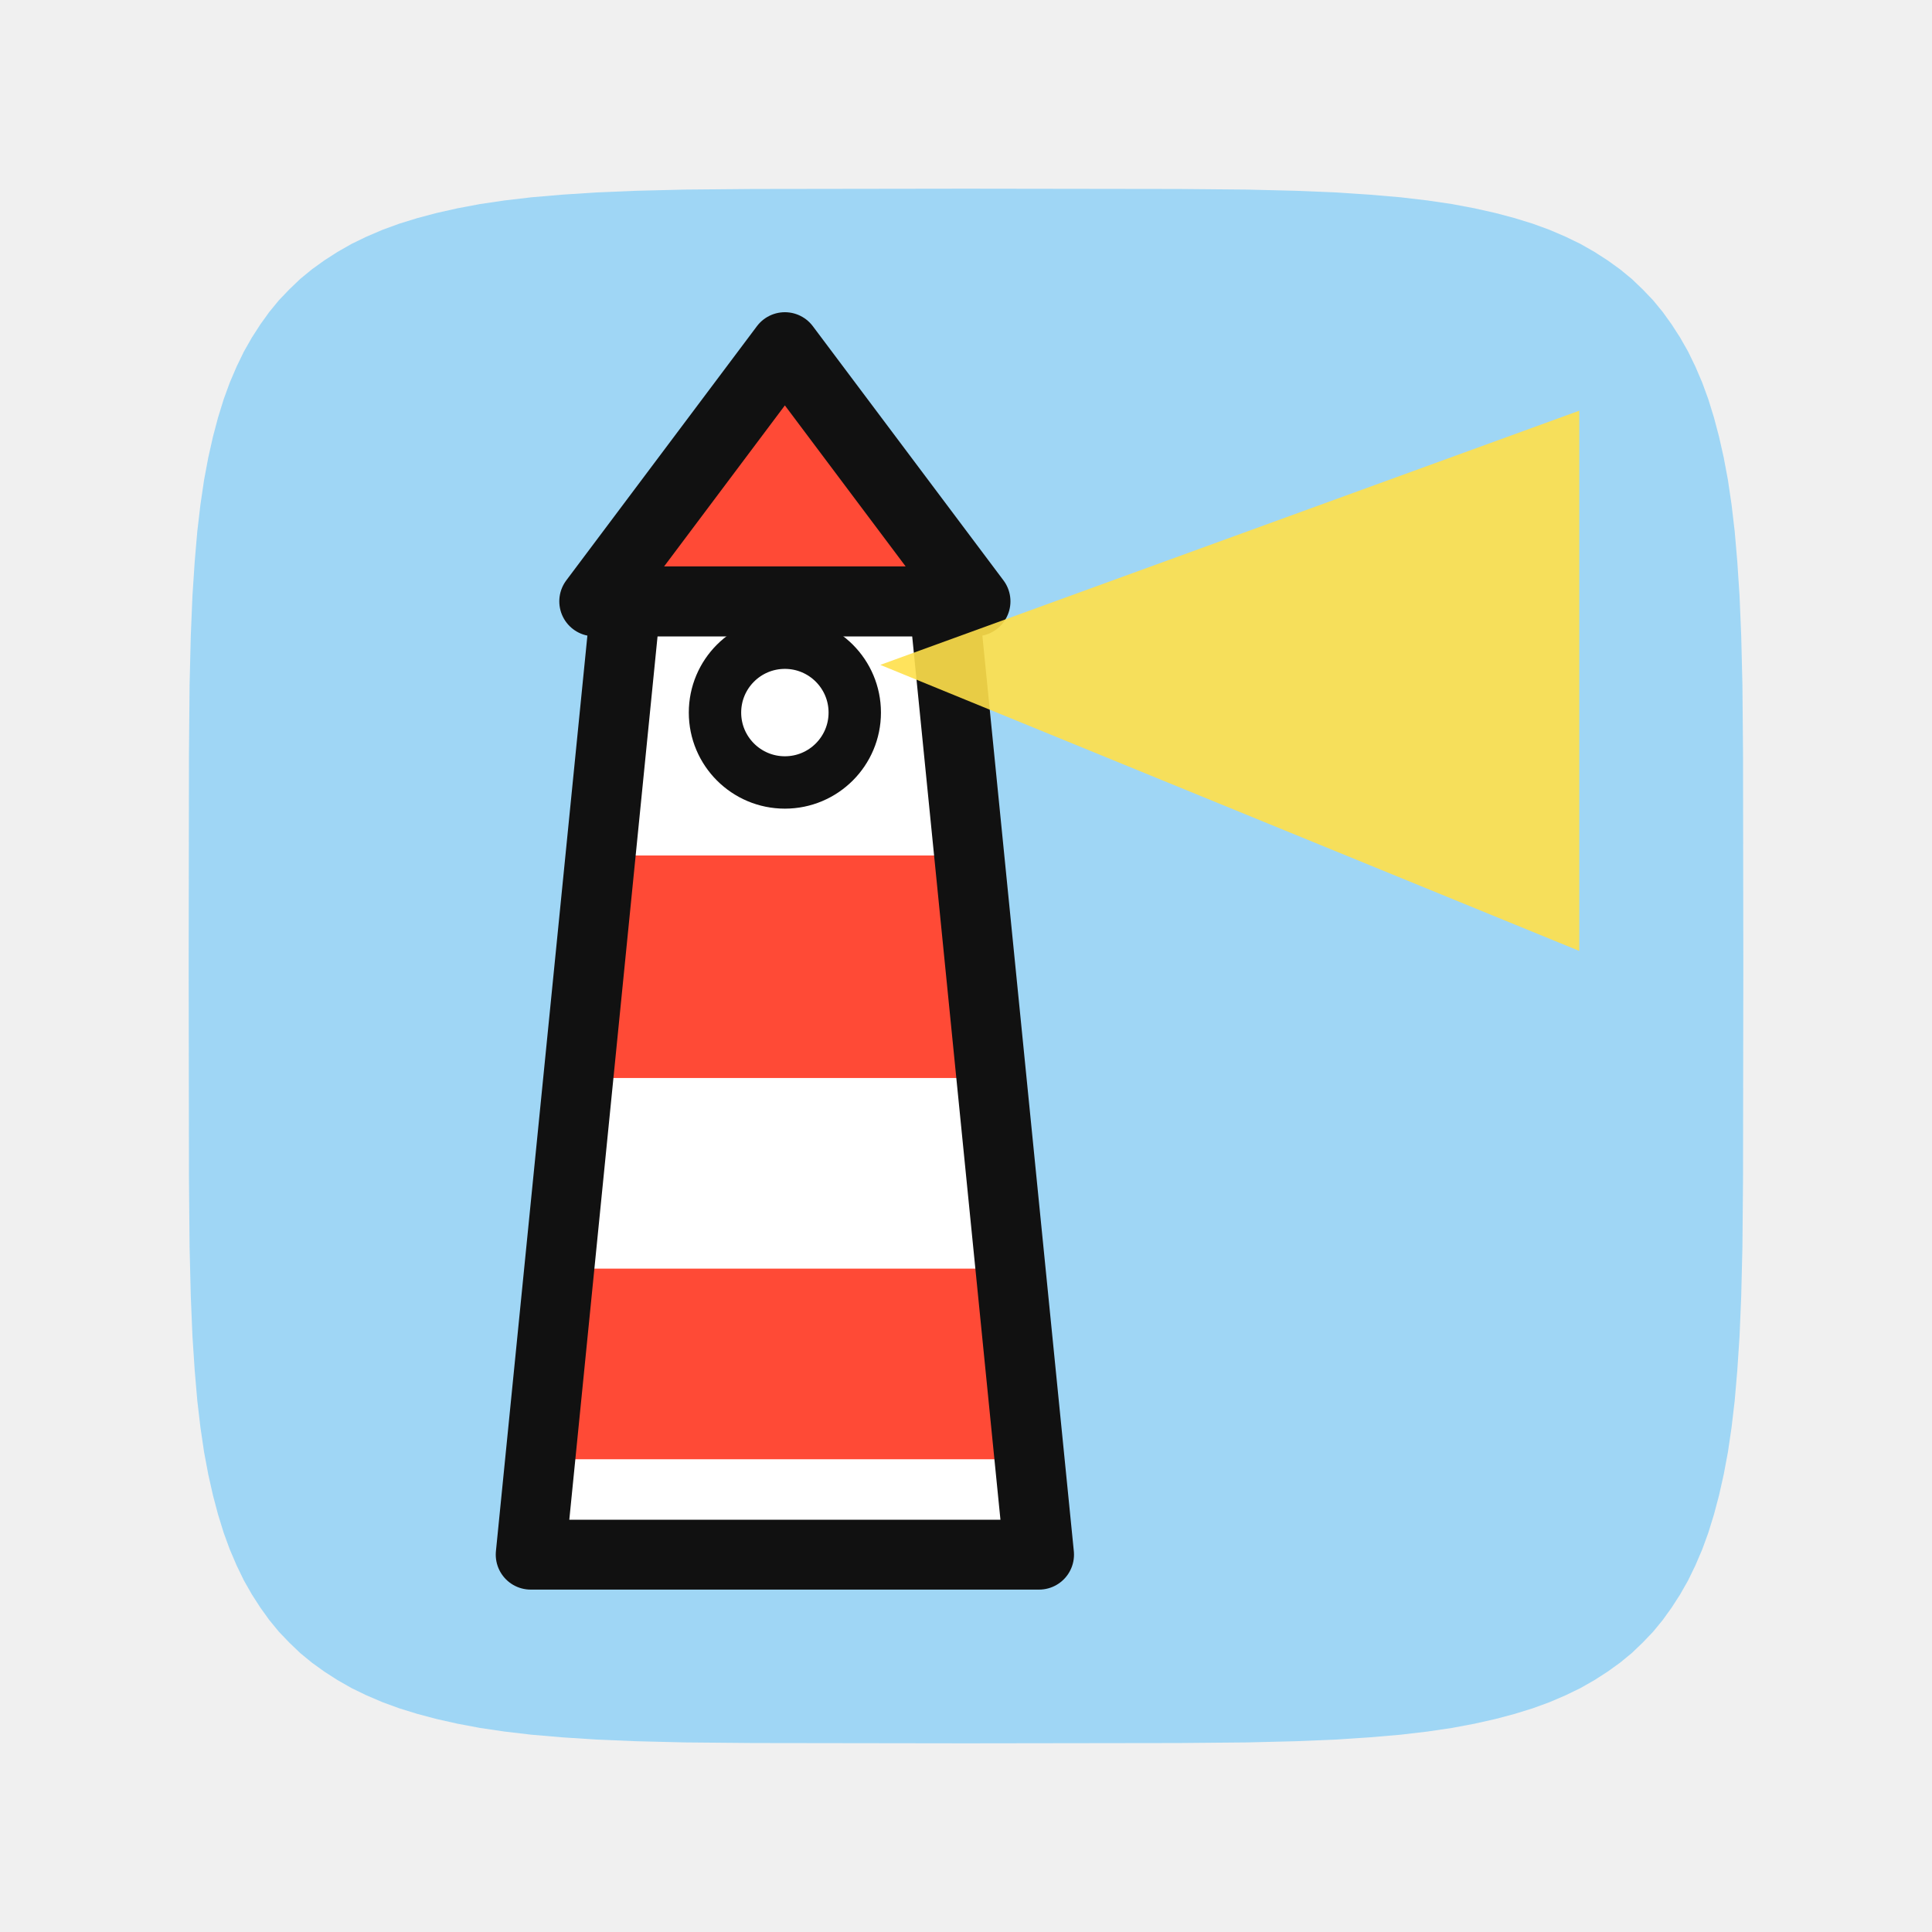
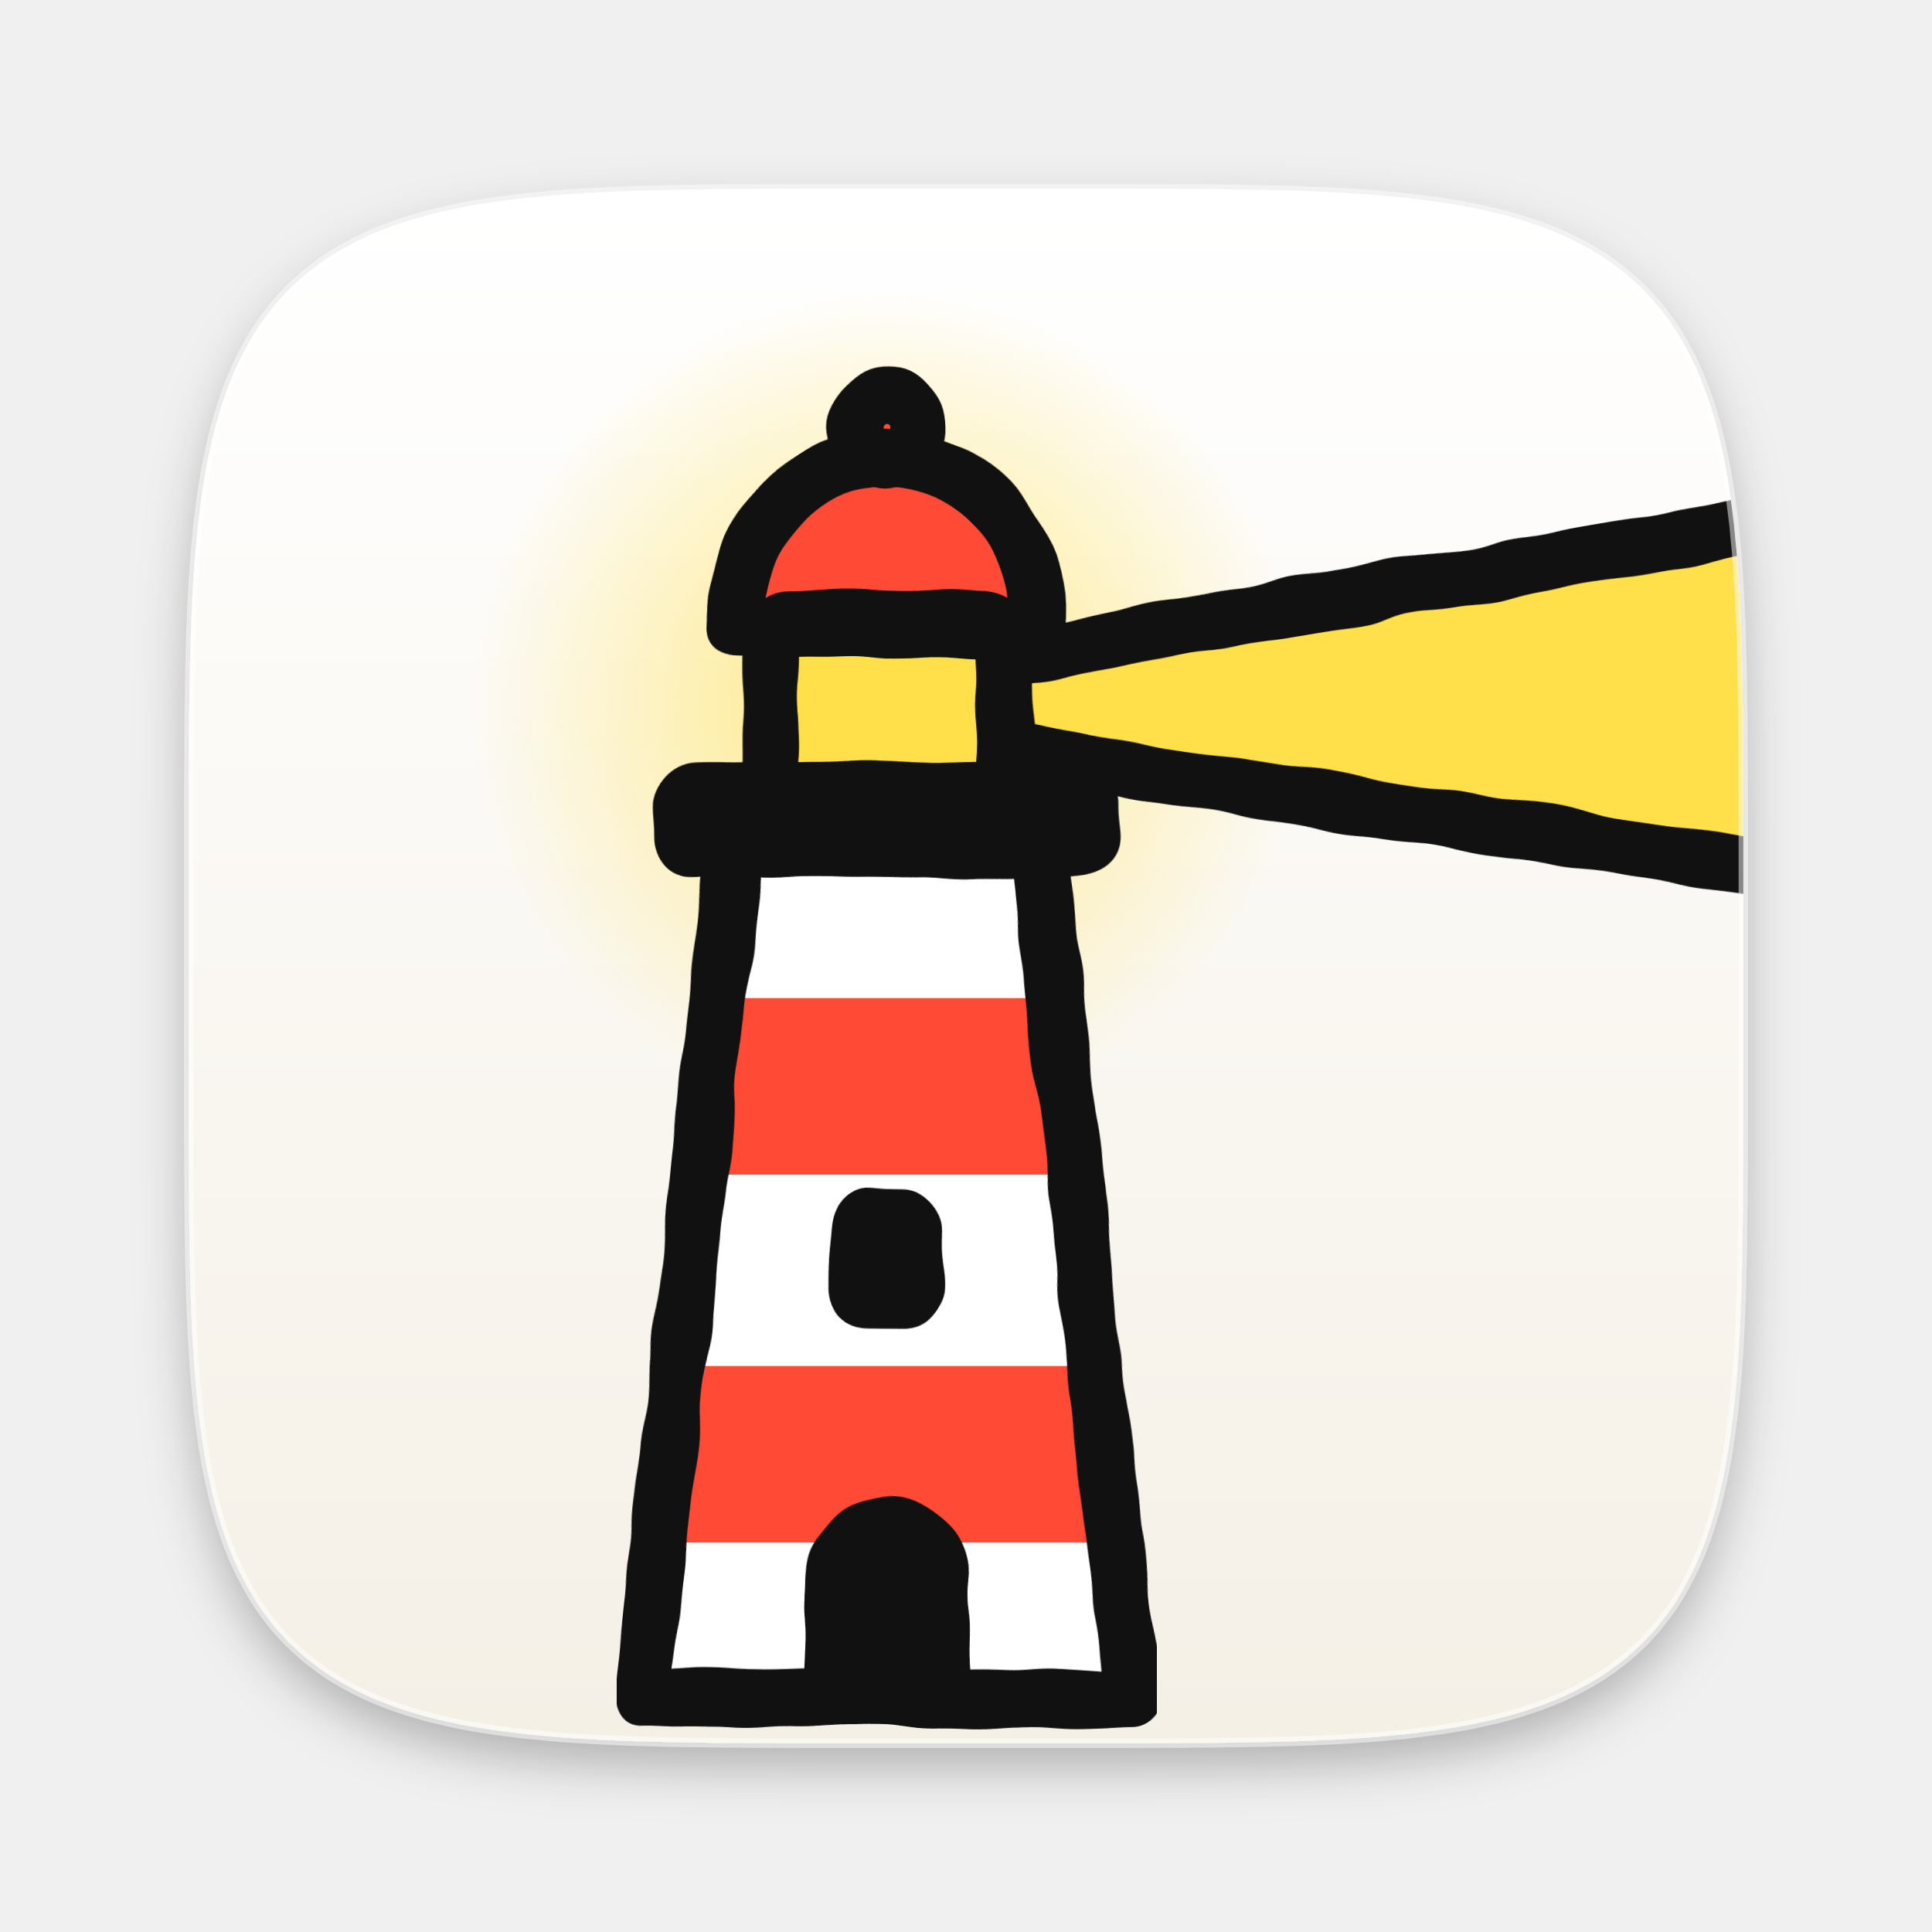
- <svg xmlns="http://www.w3.org/2000/svg" viewBox="0 0 128 128">
+ <svg xmlns="http://www.w3.org/2000/svg" viewBox="0 0 1024 1024" class="">
  <defs>
-     <clipPath id="sq-stamp">
-       <path d="M115.5 64L115.48 78.11L115.44 82.61L115.36 85.87L115.25 88.52L115.1 90.79L114.93 92.78L114.72 94.57L114.48 96.2L114.2 97.69L113.89 99.07L113.55 100.35L113.18 101.55L112.77 102.67L112.32 103.72L111.84 104.71L111.31 105.64L110.75 106.51L110.16 107.33L109.52 108.11L108.83 108.83L108.11 109.52L107.33 110.16L106.51 110.75L105.64 111.31L104.71 111.84L103.72 112.32L102.67 112.77L101.55 113.18L100.35 113.55L99.07 113.89L97.69 114.2L96.2 114.48L94.57 114.72L92.78 114.93L90.79 115.1L88.52 115.25L85.87 115.36L82.61 115.44L78.11 115.48L64 115.5L49.89 115.48L45.39 115.44L42.13 115.36L39.48 115.25L37.21 115.1L35.22 114.93L33.43 114.72L31.8 114.48L30.31 114.2L28.93 113.89L27.65 113.55L26.45 113.18L25.33 112.77L24.28 112.32L23.29 111.84L22.36 111.31L21.49 110.75L20.67 110.16L19.89 109.52L19.17 108.83L18.48 108.11L17.84 107.33L17.25 106.51L16.69 105.64L16.16 104.71L15.68 103.72L15.23 102.67L14.82 101.55L14.45 100.35L14.11 99.07L13.8 97.69L13.52 96.2L13.28 94.57L13.07 92.78L12.9 90.79L12.75 88.52L12.64 85.87L12.56 82.61L12.52 78.11L12.5 64L12.52 49.89L12.56 45.39L12.64 42.13L12.75 39.48L12.9 37.21L13.07 35.22L13.28 33.43L13.52 31.8L13.8 30.31L14.11 28.93L14.45 27.65L14.82 26.45L15.23 25.33L15.68 24.28L16.16 23.29L16.69 22.36L17.25 21.49L17.84 20.67L18.48 19.89L19.17 19.17L19.89 18.48L20.67 17.84L21.49 17.25L22.36 16.69L23.29 16.16L24.28 15.68L25.33 15.23L26.45 14.82L27.65 14.45L28.93 14.11L30.31 13.8L31.8 13.52L33.43 13.28L35.22 13.07L37.21 12.9L39.48 12.75L42.13 12.64L45.39 12.56L49.89 12.52L64 12.5L78.11 12.52L82.61 12.56L85.87 12.64L88.52 12.75L90.79 12.9L92.78 13.07L94.57 13.28L96.2 13.52L97.69 13.8L99.07 14.11L100.35 14.45L101.55 14.82L102.67 15.23L103.72 15.68L104.71 16.16L105.64 16.69L106.51 17.25L107.33 17.84L108.11 18.48L108.83 19.17L109.52 19.89L110.16 20.67L110.75 21.49L111.31 22.36L111.84 23.29L112.32 24.28L112.77 25.33L113.18 26.45L113.55 27.65L113.89 28.93L114.2 30.31L114.48 31.8L114.72 33.43L114.93 35.22L115.1 37.21L115.25 39.48L115.36 42.13L115.44 45.39L115.48 49.89Z" />
+     <clipPath id="i4sq">
+       <path d="M924.0,512.0L924.0,593.6L923.9,619.7L923.8,638.6L923.6,654.0L923.4,667.2L923.1,679.0L922.8,689.5L922.4,699.2L922.0,708.2L921.5,716.5L921.0,724.4L920.4,731.8L919.7,738.8L919.1,745.5L918.3,751.9L917.5,758.1L916.7,763.9L915.8,769.6L914.9,775.0L913.9,780.2L912.8,785.3L911.7,790.2L910.6,794.9L909.4,799.5L908.1,803.9L906.8,808.2L905.4,812.4L904.0,816.5L902.5,820.4L901.0,824.2L899.4,828.0L897.7,831.6L896.0,835.1L894.2,838.5L892.4,841.9L890.5,845.1L888.6,848.3L886.6,851.3L884.5,854.3L882.3,857.2L880.1,860.1L877.9,862.8L875.5,865.5L873.1,868.1L870.7,870.7L868.1,873.1L865.5,875.5L862.8,877.9L860.1,880.1L857.2,882.3L854.3,884.5L851.3,886.6L848.3,888.6L845.1,890.5L841.9,892.4L838.5,894.2L835.1,896.0L831.6,897.7L828.0,899.4L824.2,901.0L820.4,902.5L816.5,904.0L812.4,905.4L808.2,906.8L803.9,908.1L799.5,909.4L794.9,910.6L790.2,911.7L785.3,912.8L780.2,913.9L775.0,914.9L769.6,915.8L763.9,916.7L758.1,917.5L751.9,918.3L745.5,919.1L738.8,919.7L731.8,920.4L724.4,921.0L716.5,921.5L708.2,922.0L699.2,922.4L689.5,922.8L679.0,923.1L667.2,923.4L654.0,923.6L638.6,923.8L619.7,923.9L593.6,924.0L512.0,924.0L430.4,924.0L404.3,923.9L385.4,923.8L370.0,923.6L356.8,923.4L345.0,923.1L334.5,922.8L324.8,922.4L315.8,922.0L307.5,921.5L299.6,921.0L292.2,920.4L285.2,919.7L278.5,919.1L272.1,918.3L265.9,917.5L260.1,916.7L254.4,915.8L249.0,914.9L243.8,913.9L238.7,912.8L233.8,911.7L229.1,910.6L224.5,909.4L220.1,908.1L215.8,906.8L211.6,905.4L207.5,904.0L203.6,902.5L199.8,901.0L196.0,899.4L192.4,897.7L188.9,896.0L185.5,894.2L182.1,892.4L178.9,890.5L175.7,888.6L172.7,886.6L169.7,884.5L166.8,882.3L163.9,880.1L161.2,877.9L158.5,875.5L155.9,873.1L153.3,870.7L150.9,868.1L148.5,865.5L146.1,862.8L143.9,860.1L141.7,857.2L139.5,854.3L137.4,851.3L135.4,848.3L133.5,845.1L131.6,841.9L129.8,838.5L128.0,835.1L126.3,831.6L124.6,828.0L123.0,824.2L121.5,820.4L120.0,816.5L118.6,812.4L117.2,808.2L115.9,803.9L114.6,799.5L113.4,794.9L112.3,790.2L111.2,785.3L110.1,780.2L109.1,775.0L108.2,769.6L107.3,763.9L106.5,758.1L105.7,751.9L104.9,745.5L104.3,738.8L103.6,731.8L103.0,724.4L102.5,716.5L102.0,708.2L101.6,699.2L101.2,689.5L100.9,679.0L100.6,667.2L100.4,654.0L100.2,638.6L100.1,619.7L100.0,593.6L100.0,512.0L100.0,430.4L100.1,404.3L100.2,385.4L100.4,370.0L100.6,356.8L100.9,345.0L101.2,334.5L101.6,324.8L102.0,315.8L102.5,307.5L103.0,299.6L103.6,292.2L104.3,285.2L104.9,278.5L105.7,272.1L106.5,265.9L107.3,260.1L108.2,254.4L109.1,249.0L110.1,243.8L111.2,238.7L112.3,233.8L113.4,229.1L114.6,224.5L115.9,220.1L117.2,215.8L118.6,211.6L120.0,207.5L121.5,203.6L123.0,199.8L124.6,196.0L126.3,192.4L128.0,188.9L129.8,185.5L131.6,182.1L133.5,178.9L135.4,175.7L137.4,172.7L139.5,169.7L141.7,166.8L143.9,163.9L146.1,161.2L148.5,158.5L150.9,155.9L153.3,153.3L155.9,150.9L158.5,148.5L161.2,146.1L163.9,143.9L166.8,141.7L169.7,139.5L172.7,137.4L175.7,135.4L178.9,133.5L182.1,131.6L185.5,129.8L188.9,128.0L192.4,126.3L196.0,124.6L199.8,123.0L203.6,121.5L207.5,120.0L211.6,118.6L215.8,117.2L220.1,115.9L224.5,114.6L229.1,113.4L233.8,112.3L238.7,111.2L243.8,110.1L249.0,109.1L254.4,108.2L260.1,107.3L265.9,106.5L272.1,105.7L278.5,104.9L285.2,104.3L292.2,103.6L299.6,103.0L307.5,102.5L315.8,102.0L324.8,101.6L334.5,101.2L345.0,100.9L356.8,100.6L370.0,100.4L385.4,100.2L404.3,100.1L430.4,100.0L512.0,100.0L593.6,100.0L619.7,100.1L638.6,100.2L654.0,100.4L667.2,100.6L679.0,100.9L689.5,101.2L699.2,101.6L708.2,102.0L716.5,102.5L724.4,103.0L731.8,103.6L738.8,104.3L745.5,104.9L751.9,105.7L758.1,106.5L763.9,107.3L769.6,108.2L775.0,109.1L780.2,110.1L785.3,111.2L790.2,112.3L794.9,113.4L799.5,114.6L803.9,115.9L808.2,117.2L812.4,118.6L816.5,120.0L820.4,121.5L824.2,123.0L828.0,124.6L831.6,126.3L835.1,128.0L838.5,129.8L841.9,131.6L845.1,133.5L848.3,135.4L851.3,137.4L854.3,139.5L857.2,141.7L860.1,143.9L862.8,146.1L865.5,148.5L868.1,150.9L870.7,153.3L873.1,155.9L875.5,158.5L877.9,161.2L880.1,163.9L882.3,166.8L884.5,169.7L886.6,172.7L888.6,175.7L890.5,178.9L892.4,182.1L894.2,185.5L896.0,188.9L897.7,192.4L899.4,196.0L901.0,199.8L902.5,203.6L904.0,207.5L905.4,211.6L906.8,215.8L908.1,220.1L909.4,224.5L910.6,229.1L911.7,233.8L912.8,238.7L913.9,243.8L914.9,249.0L915.8,254.4L916.7,260.1L917.5,265.9L918.3,272.1L919.1,278.5L919.7,285.2L920.4,292.2L921.0,299.6L921.5,307.5L922.0,315.8L922.4,324.8L922.8,334.5L923.1,345.0L923.4,356.8L923.6,370.0L923.8,385.4L923.9,404.3L924.0,430.4Z" />
    </clipPath>
+     <filter id="i4sh" x="-10%" y="-10%" width="120%" height="125%">
+       <feDropShadow dx="0" dy="12" stdDeviation="14" flood-color="#000" flood-opacity=".28" />
+     </filter>
+     <linearGradient id="i4bg" x1="0" y1="0" x2="0" y2="1">
+       <stop offset="0" stop-color="#FFFFFF" />
+       <stop offset="1" stop-color="#F5F0E6" />
+     </linearGradient>
  </defs>
-   <g clip-path="url(#sq-stamp)">
-     <rect width="128" height="128" fill="#9FD6F5" />
-     <g stroke="#111111" stroke-width="4.63" stroke-linejoin="round" stroke-linecap="round">
-       <path d="M35.16 103L41.47 39.84L62.53 39.84L68.84 103Z" fill="#FFFFFF" stroke="none" />
-       <path d="M39.79 56.68L64.21 56.68L65.68 71.42L38.32 71.42ZM37.05 84.05L66.95 84.05L68.21 96.68L35.79 96.68Z" fill="#FF4A36" stroke="none" />
-       <path d="M35.16 103L41.47 39.84L62.53 39.84L68.84 103Z" fill="none" />
-       <path d="M39.37 39.84L64.63 39.84L52 23Z" fill="#FF4A36" />
-       <circle cx="52" cy="47.21" r="4.63" fill="#FFFFFF" stroke-width="3.47" />
+   <path d="M924.0,512.0L924.0,593.6L923.9,619.7L923.8,638.6L923.6,654.0L923.4,667.2L923.1,679.0L922.8,689.5L922.4,699.2L922.0,708.2L921.5,716.5L921.0,724.4L920.4,731.8L919.7,738.8L919.1,745.5L918.3,751.9L917.5,758.1L916.7,763.9L915.8,769.6L914.9,775.0L913.9,780.2L912.8,785.3L911.7,790.2L910.6,794.9L909.4,799.5L908.1,803.9L906.8,808.2L905.4,812.4L904.0,816.5L902.5,820.4L901.0,824.2L899.4,828.0L897.7,831.6L896.0,835.1L894.2,838.5L892.4,841.9L890.5,845.1L888.6,848.3L886.6,851.3L884.5,854.3L882.3,857.2L880.1,860.1L877.9,862.8L875.5,865.5L873.1,868.1L870.7,870.7L868.1,873.1L865.5,875.5L862.8,877.9L860.1,880.1L857.2,882.3L854.3,884.5L851.3,886.6L848.3,888.6L845.1,890.5L841.9,892.4L838.5,894.2L835.1,896.0L831.6,897.7L828.0,899.4L824.2,901.0L820.4,902.5L816.5,904.0L812.4,905.4L808.2,906.8L803.9,908.1L799.5,909.4L794.9,910.6L790.2,911.7L785.3,912.8L780.2,913.9L775.0,914.9L769.6,915.8L763.9,916.7L758.1,917.5L751.9,918.3L745.5,919.1L738.8,919.7L731.8,920.4L724.4,921.0L716.5,921.5L708.2,922.0L699.2,922.4L689.5,922.8L679.0,923.1L667.2,923.4L654.0,923.6L638.6,923.8L619.7,923.9L593.6,924.0L512.0,924.0L430.4,924.0L404.3,923.9L385.4,923.8L370.0,923.6L356.8,923.4L345.0,923.1L334.5,922.8L324.8,922.4L315.8,922.0L307.5,921.5L299.6,921.0L292.2,920.4L285.2,919.7L278.5,919.1L272.1,918.3L265.9,917.5L260.1,916.7L254.4,915.8L249.0,914.9L243.8,913.9L238.7,912.8L233.8,911.7L229.1,910.6L224.5,909.4L220.1,908.1L215.8,906.8L211.6,905.4L207.5,904.0L203.6,902.5L199.8,901.0L196.0,899.4L192.4,897.7L188.9,896.0L185.5,894.2L182.1,892.4L178.9,890.5L175.7,888.6L172.7,886.6L169.7,884.5L166.8,882.3L163.9,880.1L161.2,877.9L158.5,875.5L155.9,873.1L153.3,870.7L150.9,868.1L148.5,865.5L146.1,862.8L143.9,860.1L141.7,857.2L139.5,854.3L137.4,851.3L135.4,848.3L133.5,845.1L131.6,841.9L129.8,838.5L128.0,835.1L126.3,831.6L124.6,828.0L123.0,824.2L121.5,820.4L120.0,816.5L118.6,812.4L117.2,808.2L115.9,803.9L114.6,799.5L113.4,794.9L112.3,790.2L111.2,785.3L110.1,780.2L109.1,775.0L108.2,769.6L107.3,763.9L106.5,758.1L105.7,751.9L104.9,745.5L104.3,738.8L103.6,731.8L103.0,724.4L102.5,716.5L102.0,708.2L101.6,699.2L101.2,689.5L100.9,679.0L100.6,667.2L100.4,654.0L100.2,638.6L100.1,619.7L100.0,593.6L100.0,512.0L100.0,430.4L100.1,404.3L100.2,385.4L100.4,370.0L100.6,356.8L100.9,345.0L101.2,334.5L101.6,324.8L102.0,315.8L102.5,307.5L103.0,299.6L103.6,292.2L104.3,285.2L104.9,278.5L105.7,272.1L106.5,265.9L107.3,260.1L108.2,254.4L109.1,249.0L110.1,243.8L111.2,238.7L112.3,233.8L113.4,229.1L114.6,224.5L115.9,220.1L117.2,215.8L118.6,211.6L120.0,207.5L121.5,203.6L123.0,199.8L124.6,196.0L126.3,192.4L128.0,188.9L129.8,185.5L131.6,182.1L133.5,178.9L135.4,175.7L137.4,172.7L139.5,169.7L141.7,166.8L143.9,163.9L146.1,161.2L148.5,158.5L150.9,155.9L153.3,153.3L155.9,150.9L158.5,148.5L161.2,146.1L163.9,143.9L166.8,141.7L169.7,139.5L172.7,137.4L175.7,135.4L178.9,133.5L182.1,131.6L185.5,129.8L188.9,128.0L192.4,126.3L196.0,124.6L199.8,123.0L203.6,121.5L207.5,120.0L211.6,118.6L215.8,117.2L220.1,115.9L224.5,114.6L229.1,113.4L233.8,112.3L238.7,111.2L243.8,110.1L249.0,109.1L254.4,108.2L260.1,107.3L265.9,106.5L272.1,105.7L278.5,104.9L285.2,104.3L292.2,103.6L299.6,103.0L307.5,102.5L315.8,102.0L324.8,101.6L334.5,101.2L345.0,100.9L356.8,100.6L370.0,100.4L385.4,100.2L404.3,100.1L430.4,100.0L512.0,100.0L593.6,100.0L619.7,100.1L638.6,100.2L654.0,100.4L667.2,100.6L679.0,100.9L689.5,101.2L699.2,101.6L708.2,102.0L716.5,102.5L724.4,103.0L731.8,103.6L738.8,104.3L745.5,104.9L751.9,105.7L758.1,106.5L763.9,107.3L769.6,108.2L775.0,109.1L780.2,110.1L785.3,111.2L790.2,112.3L794.9,113.4L799.5,114.6L803.9,115.9L808.2,117.2L812.4,118.6L816.5,120.0L820.4,121.5L824.2,123.0L828.0,124.6L831.6,126.3L835.1,128.0L838.5,129.8L841.9,131.6L845.1,133.5L848.3,135.4L851.3,137.4L854.3,139.5L857.2,141.7L860.1,143.9L862.8,146.1L865.5,148.5L868.1,150.9L870.7,153.3L873.1,155.9L875.5,158.5L877.9,161.2L880.1,163.9L882.3,166.8L884.5,169.7L886.6,172.7L888.6,175.7L890.5,178.9L892.4,182.1L894.2,185.5L896.0,188.9L897.7,192.4L899.4,196.0L901.0,199.8L902.5,203.6L904.0,207.5L905.4,211.6L906.8,215.8L908.1,220.1L909.4,224.5L910.6,229.1L911.7,233.8L912.8,238.7L913.9,243.8L914.9,249.0L915.8,254.4L916.7,260.1L917.5,265.9L918.3,272.1L919.1,278.5L919.7,285.2L920.4,292.2L921.0,299.6L921.5,307.5L922.0,315.8L922.4,324.8L922.8,334.5L923.1,345.0L923.4,356.8L923.6,370.0L923.8,385.4L923.9,404.3L924.0,430.4Z" fill="url(#i4bg)" filter="url(#i4sh)" />
+   <g clip-path="url(#i4sq)">
+     <radialGradient id="i4glow">
+       <stop offset="0" stop-color="#FFE04A" stop-opacity="0.7" />
+       <stop offset="1" stop-color="#FFE04A" stop-opacity="0" />
+     </radialGradient>
+     <circle class="flare" cx="470" cy="373.5" r="221" fill="url(#i4glow)" />
+     <g class="turn" style="transform-origin: 470px 373.5px">
+       <filter id="w5" x="-5%" y="-5%" width="110%" height="110%">
+         <feTurbulence type="fractalNoise" baseFrequency="0.022" numOctaves="2" seed="3" />
+         <feDisplacementMap in="SourceGraphic" scale="6.0" xChannelSelector="R" yChannelSelector="G" />
+       </filter>
+       <g transform="translate(0 0) scale(1)">
+         <g transform="translate(7 6)">
+           <path d="M527.2 350.1 L980 269.5 L980 467.1 L527.2 396.9 Z" fill="#FFE04A" />
+         </g>
+         <g filter="url(#w5)" stroke="#111111" stroke-width="30" stroke-linejoin="round" stroke-linecap="round">
+           <path d="M527.2 350.1 L980 269.5 M527.2 396.9 L980 467.1" fill="none" />
+         </g>
+       </g>
    </g>
-     <path d="M58.32 44.05L104.63 27.21L104.63 63Z" fill="#FFE04A" opacity="0.9" />
+     <filter id="w6" x="-5%" y="-5%" width="110%" height="110%">
+       <feTurbulence type="fractalNoise" baseFrequency="0.029" numOctaves="2" seed="3" />
+       <feDisplacementMap in="SourceGraphic" scale="4.6" xChannelSelector="R" yChannelSelector="G" />
+     </filter>
+     <g transform="translate(470 900) scale(1.3)">
+       <g transform="translate(5.384615 4.615385)">
+         <path d="M-62 -348 L62 -348 L100 0 L-100 0 Z" fill="#FFFFFF" class="" />
+         <clipPath id="i4body">
+           <path d="M-62 -348 L62 -348 L100 0 L-100 0 Z" />
+         </clipPath>
+         <g clip-path="url(#i4body)" fill="#FF4A36">
+           <rect x="-120" y="-290" width="240" height="72" />
+           <rect x="-120" y="-140" width="240" height="72" />
+         </g>
+         <rect x="-48" y="-440" width="96" height="70" rx="8" fill="#FFE04A" class="" />
+         <path d="M-62 -436 C -62 -482 -30 -504 0 -506 C 30 -504 62 -482 62 -436 Z" fill="#FF4A36" class="" />
+         <circle cx="0" cy="-518" r="13" fill="#FF4A36" class="" />
+       </g>
+       <g filter="url(#w6)" stroke="#111111" stroke-width="23.077" stroke-linejoin="round" stroke-linecap="round">
+         <path d="M-62 -348 L62 -348 L100 0 L-100 0 Z" fill="none" class="" />
+         <rect x="-12" y="-196" width="24" height="34" rx="5" fill="#111111" />
+         <path d="M-22 0 L-22 -48 A22 22 0 0 1 22 -48 L22 0 Z" fill="#111111" />
+         <rect x="-84" y="-370" width="168" height="24" rx="6" fill="#111111" />
+         <rect x="-48" y="-440" width="96" height="70" rx="8" fill="none" class="" />
+         <path d="M-62 -436 C -62 -482 -30 -504 0 -506 C 30 -504 62 -482 62 -436 Z" fill="none" class="" />
+         <circle cx="0" cy="-518" r="13" fill="none" class="" />
+       </g>
+     </g>
  </g>
+   <path d="M924.0,512.0L924.0,593.6L923.9,619.7L923.8,638.6L923.6,654.0L923.4,667.2L923.1,679.0L922.8,689.5L922.4,699.2L922.0,708.2L921.5,716.5L921.0,724.4L920.4,731.8L919.7,738.8L919.1,745.5L918.3,751.9L917.5,758.1L916.7,763.9L915.8,769.6L914.9,775.0L913.9,780.2L912.8,785.3L911.7,790.2L910.6,794.9L909.4,799.5L908.1,803.9L906.8,808.2L905.4,812.4L904.0,816.5L902.5,820.4L901.0,824.2L899.4,828.0L897.7,831.6L896.0,835.1L894.2,838.5L892.4,841.9L890.5,845.1L888.6,848.3L886.6,851.3L884.5,854.3L882.3,857.2L880.1,860.1L877.9,862.8L875.5,865.5L873.1,868.1L870.7,870.7L868.1,873.1L865.5,875.5L862.8,877.9L860.1,880.1L857.2,882.3L854.3,884.5L851.3,886.6L848.3,888.6L845.1,890.5L841.9,892.4L838.5,894.2L835.1,896.0L831.6,897.7L828.0,899.4L824.2,901.0L820.4,902.5L816.5,904.0L812.4,905.4L808.2,906.8L803.9,908.1L799.5,909.4L794.9,910.6L790.2,911.7L785.3,912.8L780.2,913.9L775.0,914.9L769.6,915.8L763.9,916.7L758.1,917.5L751.9,918.3L745.5,919.1L738.8,919.7L731.8,920.4L724.4,921.0L716.5,921.5L708.2,922.0L699.2,922.4L689.5,922.8L679.0,923.1L667.2,923.4L654.0,923.6L638.6,923.8L619.7,923.9L593.6,924.0L512.0,924.0L430.4,924.0L404.3,923.9L385.4,923.8L370.0,923.6L356.8,923.4L345.0,923.1L334.5,922.8L324.8,922.4L315.8,922.0L307.5,921.5L299.6,921.0L292.2,920.4L285.2,919.7L278.5,919.1L272.1,918.3L265.9,917.5L260.1,916.7L254.4,915.8L249.0,914.9L243.8,913.9L238.7,912.8L233.8,911.7L229.1,910.6L224.5,909.4L220.1,908.1L215.8,906.8L211.6,905.4L207.5,904.0L203.6,902.5L199.8,901.0L196.0,899.4L192.4,897.7L188.9,896.0L185.5,894.2L182.1,892.4L178.9,890.5L175.7,888.6L172.7,886.6L169.7,884.5L166.8,882.3L163.9,880.1L161.2,877.9L158.5,875.5L155.9,873.1L153.3,870.7L150.9,868.1L148.5,865.5L146.1,862.8L143.9,860.1L141.7,857.2L139.5,854.3L137.4,851.3L135.4,848.3L133.5,845.1L131.6,841.9L129.8,838.5L128.0,835.1L126.3,831.6L124.6,828.0L123.0,824.2L121.5,820.4L120.0,816.5L118.6,812.4L117.2,808.2L115.9,803.9L114.6,799.5L113.4,794.9L112.3,790.2L111.2,785.3L110.1,780.2L109.1,775.0L108.2,769.6L107.3,763.9L106.5,758.1L105.7,751.9L104.9,745.5L104.3,738.8L103.6,731.8L103.0,724.4L102.5,716.5L102.0,708.2L101.6,699.2L101.2,689.5L100.9,679.0L100.6,667.2L100.4,654.0L100.2,638.6L100.1,619.7L100.0,593.6L100.0,512.0L100.0,430.4L100.1,404.3L100.2,385.4L100.4,370.0L100.6,356.8L100.9,345.0L101.2,334.5L101.6,324.8L102.0,315.8L102.5,307.5L103.0,299.6L103.6,292.2L104.3,285.2L104.9,278.5L105.7,272.1L106.5,265.9L107.3,260.1L108.2,254.4L109.1,249.0L110.1,243.8L111.2,238.7L112.3,233.8L113.4,229.1L114.6,224.5L115.9,220.1L117.2,215.8L118.6,211.6L120.0,207.5L121.5,203.6L123.0,199.8L124.6,196.0L126.3,192.4L128.0,188.9L129.8,185.5L131.6,182.1L133.5,178.9L135.4,175.7L137.4,172.7L139.5,169.7L141.7,166.8L143.9,163.9L146.1,161.2L148.5,158.5L150.9,155.9L153.3,153.3L155.9,150.9L158.5,148.5L161.2,146.1L163.9,143.9L166.8,141.7L169.7,139.5L172.7,137.4L175.7,135.4L178.9,133.5L182.1,131.6L185.5,129.8L188.9,128.0L192.4,126.3L196.0,124.6L199.8,123.0L203.6,121.5L207.5,120.0L211.6,118.6L215.8,117.2L220.1,115.9L224.5,114.6L229.1,113.4L233.8,112.3L238.7,111.2L243.8,110.1L249.0,109.1L254.4,108.2L260.1,107.3L265.9,106.5L272.1,105.7L278.5,104.9L285.2,104.3L292.2,103.6L299.6,103.0L307.5,102.5L315.8,102.0L324.8,101.6L334.5,101.2L345.0,100.9L356.8,100.6L370.0,100.4L385.4,100.2L404.3,100.1L430.4,100.0L512.0,100.0L593.6,100.0L619.7,100.1L638.6,100.2L654.0,100.4L667.2,100.6L679.0,100.9L689.5,101.2L699.2,101.6L708.2,102.0L716.5,102.5L724.4,103.0L731.8,103.6L738.8,104.3L745.5,104.9L751.9,105.7L758.1,106.5L763.9,107.3L769.6,108.2L775.0,109.1L780.2,110.1L785.3,111.2L790.2,112.3L794.9,113.4L799.5,114.6L803.9,115.9L808.2,117.2L812.4,118.6L816.5,120.0L820.4,121.5L824.2,123.0L828.0,124.6L831.6,126.3L835.1,128.0L838.5,129.8L841.9,131.6L845.1,133.5L848.3,135.4L851.3,137.4L854.3,139.5L857.2,141.7L860.1,143.9L862.8,146.1L865.5,148.5L868.1,150.9L870.7,153.3L873.1,155.9L875.5,158.5L877.9,161.2L880.1,163.9L882.3,166.8L884.5,169.7L886.6,172.7L888.6,175.7L890.5,178.9L892.4,182.1L894.2,185.5L896.0,188.9L897.7,192.4L899.4,196.0L901.0,199.8L902.5,203.6L904.0,207.5L905.4,211.6L906.8,215.8L908.1,220.1L909.4,224.5L910.6,229.1L911.7,233.8L912.8,238.7L913.9,243.8L914.9,249.0L915.8,254.4L916.7,260.1L917.5,265.9L918.3,272.1L919.1,278.5L919.7,285.2L920.4,292.2L921.0,299.6L921.5,307.5L922.0,315.8L922.4,324.8L922.8,334.5L923.1,345.0L923.4,356.8L923.6,370.0L923.8,385.4L923.9,404.3L924.0,430.4Z" fill="none" stroke="#fff" stroke-opacity="0.5" stroke-width="5" />
</svg>
